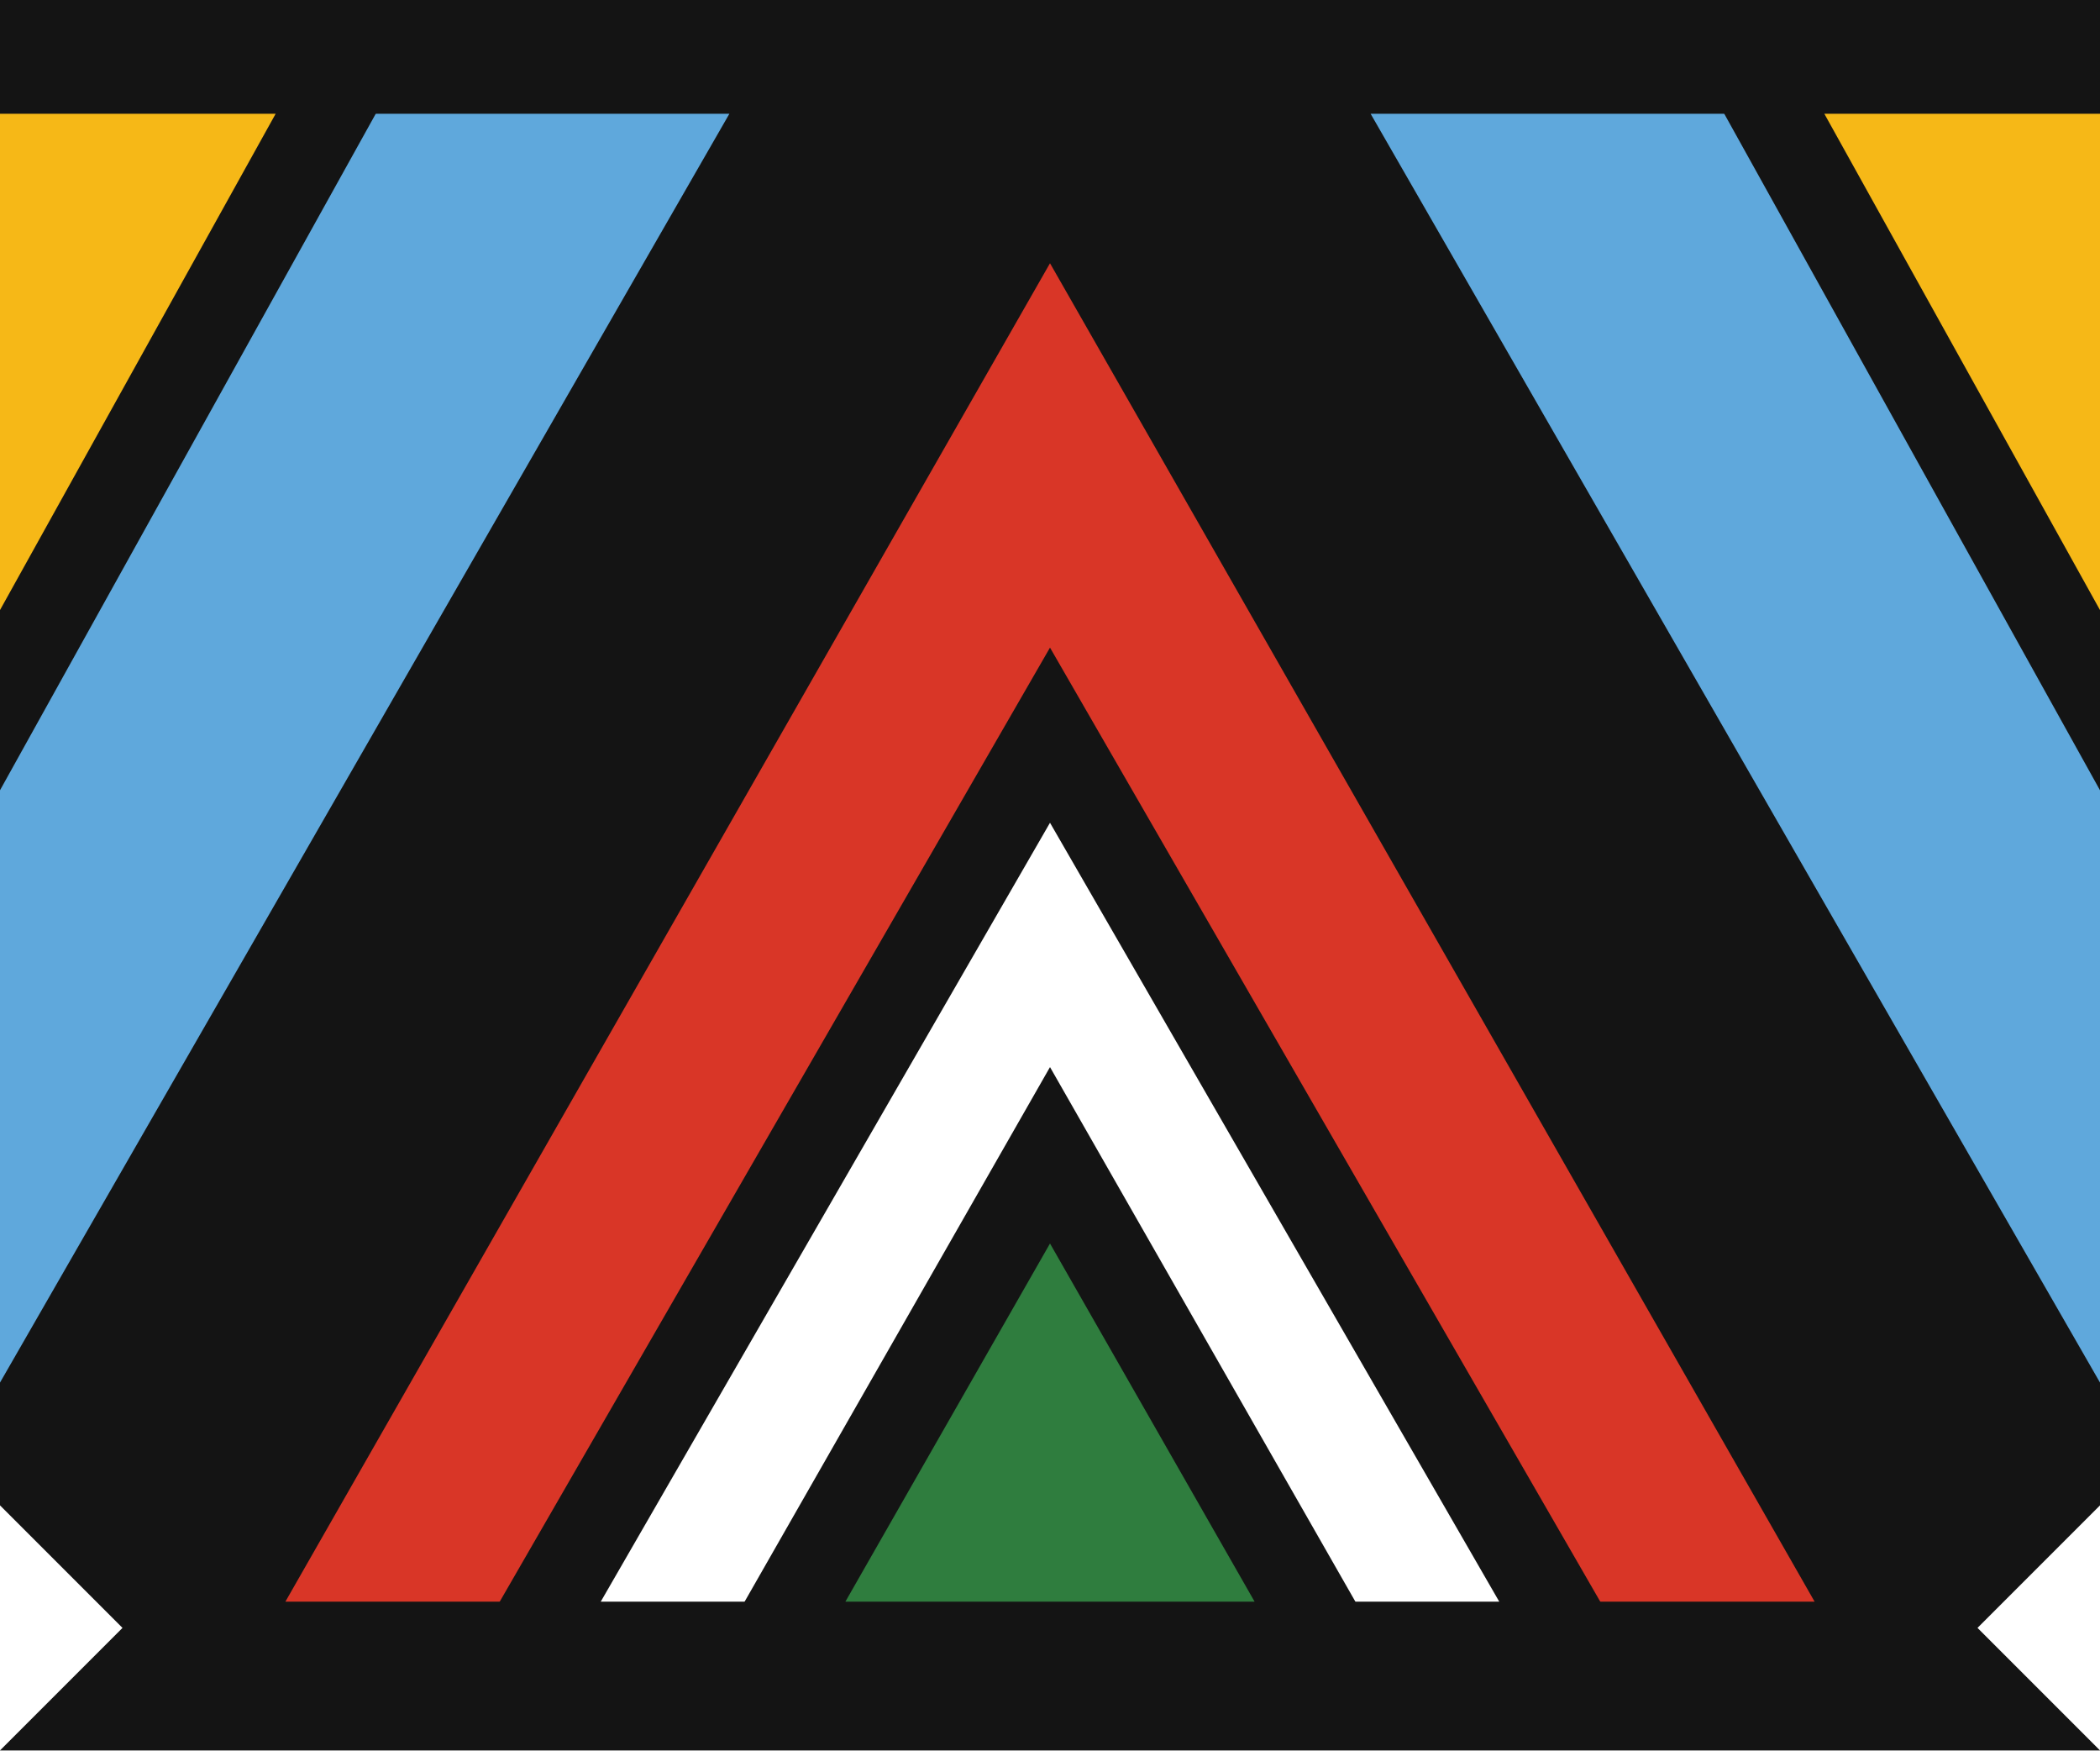
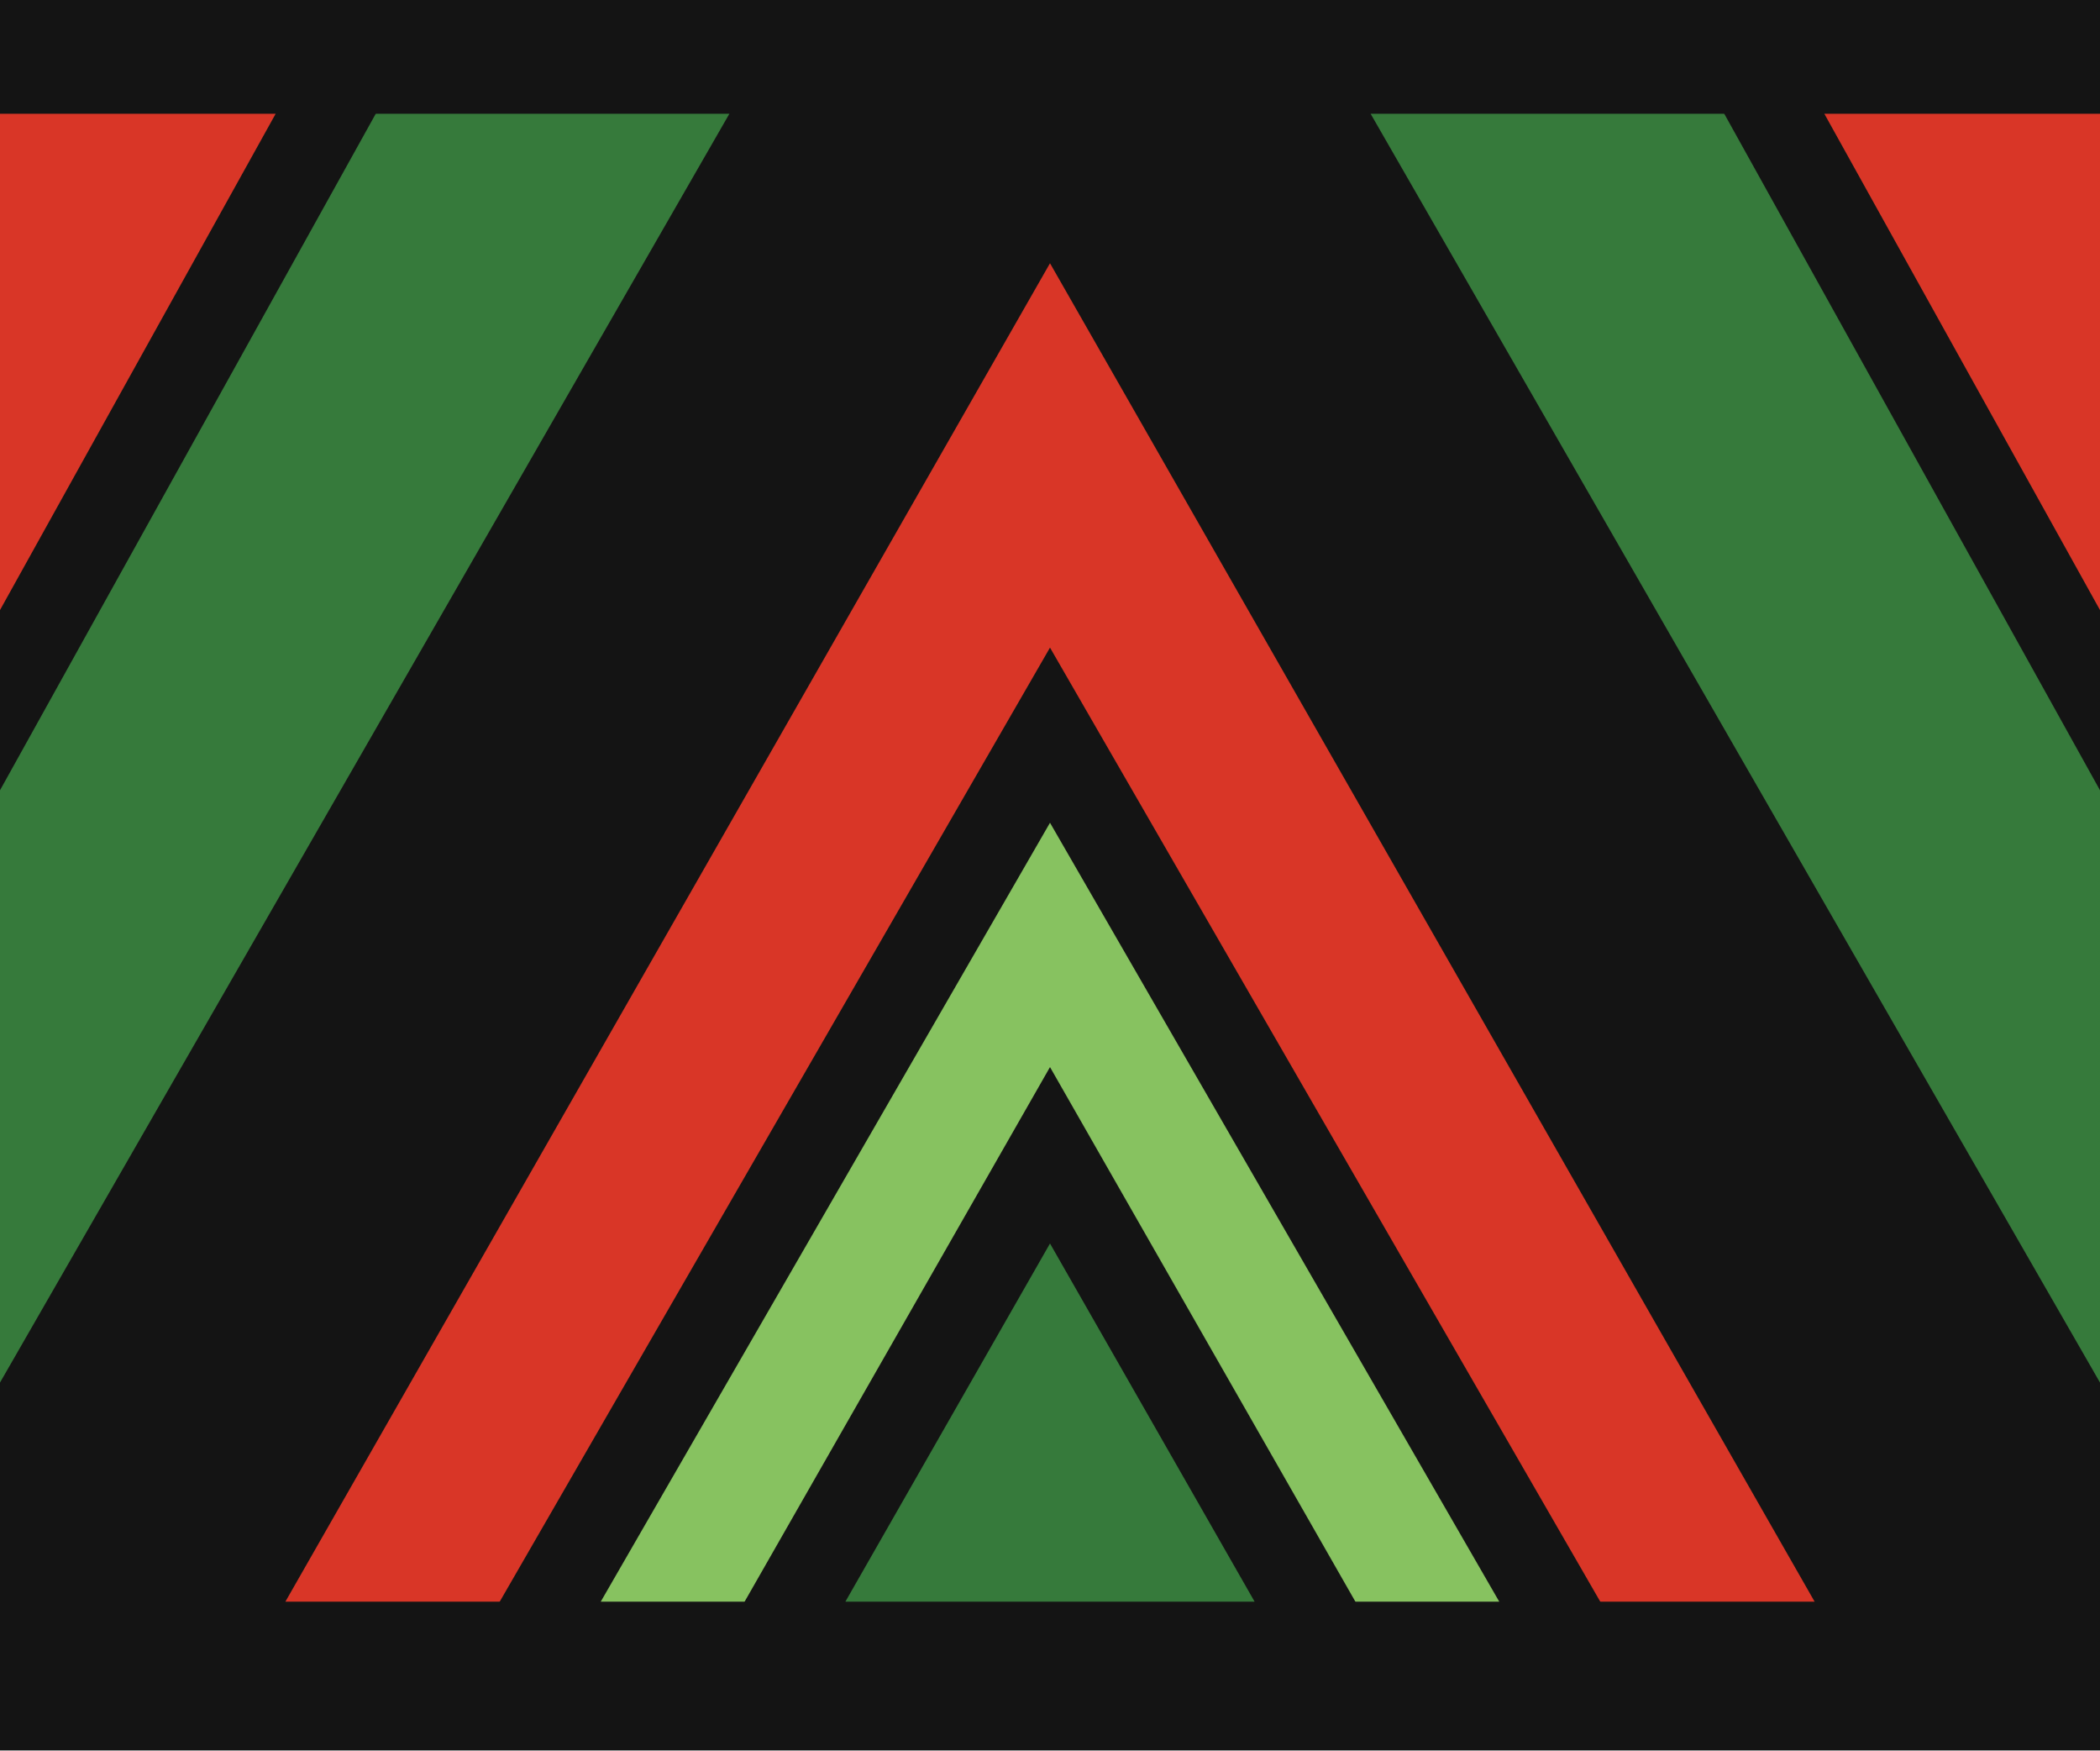
<svg xmlns="http://www.w3.org/2000/svg" width="120" height="100" viewBox="0 0 120 100">
  <rect width="120" height="100" fill="#141414" />
  <polygon points="12,94 60,10 108,94" fill="#D93627" stroke="#141414" stroke-width="5" stroke-linejoin="miter" />
-   <polygon points="30,94 60,42 90,94" fill="#FFFFFF" stroke="#141414" stroke-width="5" stroke-linejoin="miter" />
-   <polygon points="44,94 60,66 76,94" fill="#2F7D3E" stroke="#141414" stroke-width="5" stroke-linejoin="miter" />
-   <polygon points="-46,4 46,4 0,84" fill="#5FA8DC" stroke="#141414" stroke-width="5" stroke-linejoin="miter" />
-   <polygon points="-20,4 20,4 0,40" fill="#F6B817" stroke="#141414" stroke-width="5" stroke-linejoin="miter" />
-   <polygon points="0,86 7,93 0,100 -7,93" fill="#FFFFFF" />
-   <polygon points="74,4 166,4 120,84" fill="#5FA8DC" stroke="#141414" stroke-width="5" stroke-linejoin="miter" />
-   <polygon points="100,4 140,4 120,40" fill="#F6B817" stroke="#141414" stroke-width="5" stroke-linejoin="miter" />
-   <polygon points="120,86 127,93 120,100 113,93" fill="#FFFFFF" />
+   <polygon points="30,94 60,42 90,94" fill="#87C260" stroke="#141414" stroke-width="5" stroke-linejoin="miter" />
+   <polygon points="44,94 60,66 76,94" fill="#367A3B" stroke="#141414" stroke-width="5" stroke-linejoin="miter" />
+   <polygon points="-46,4 46,4 0,84" fill="#367A3B" stroke="#141414" stroke-width="5" stroke-linejoin="miter" />
+   <polygon points="-20,4 20,4 0,40" fill="#D93627" stroke="#141414" stroke-width="5" stroke-linejoin="miter" />
+   <polygon points="74,4 166,4 120,84" fill="#367A3B" stroke="#141414" stroke-width="5" stroke-linejoin="miter" />
+   <polygon points="100,4 140,4 120,40" fill="#D93627" stroke="#141414" stroke-width="5" stroke-linejoin="miter" />
</svg>
